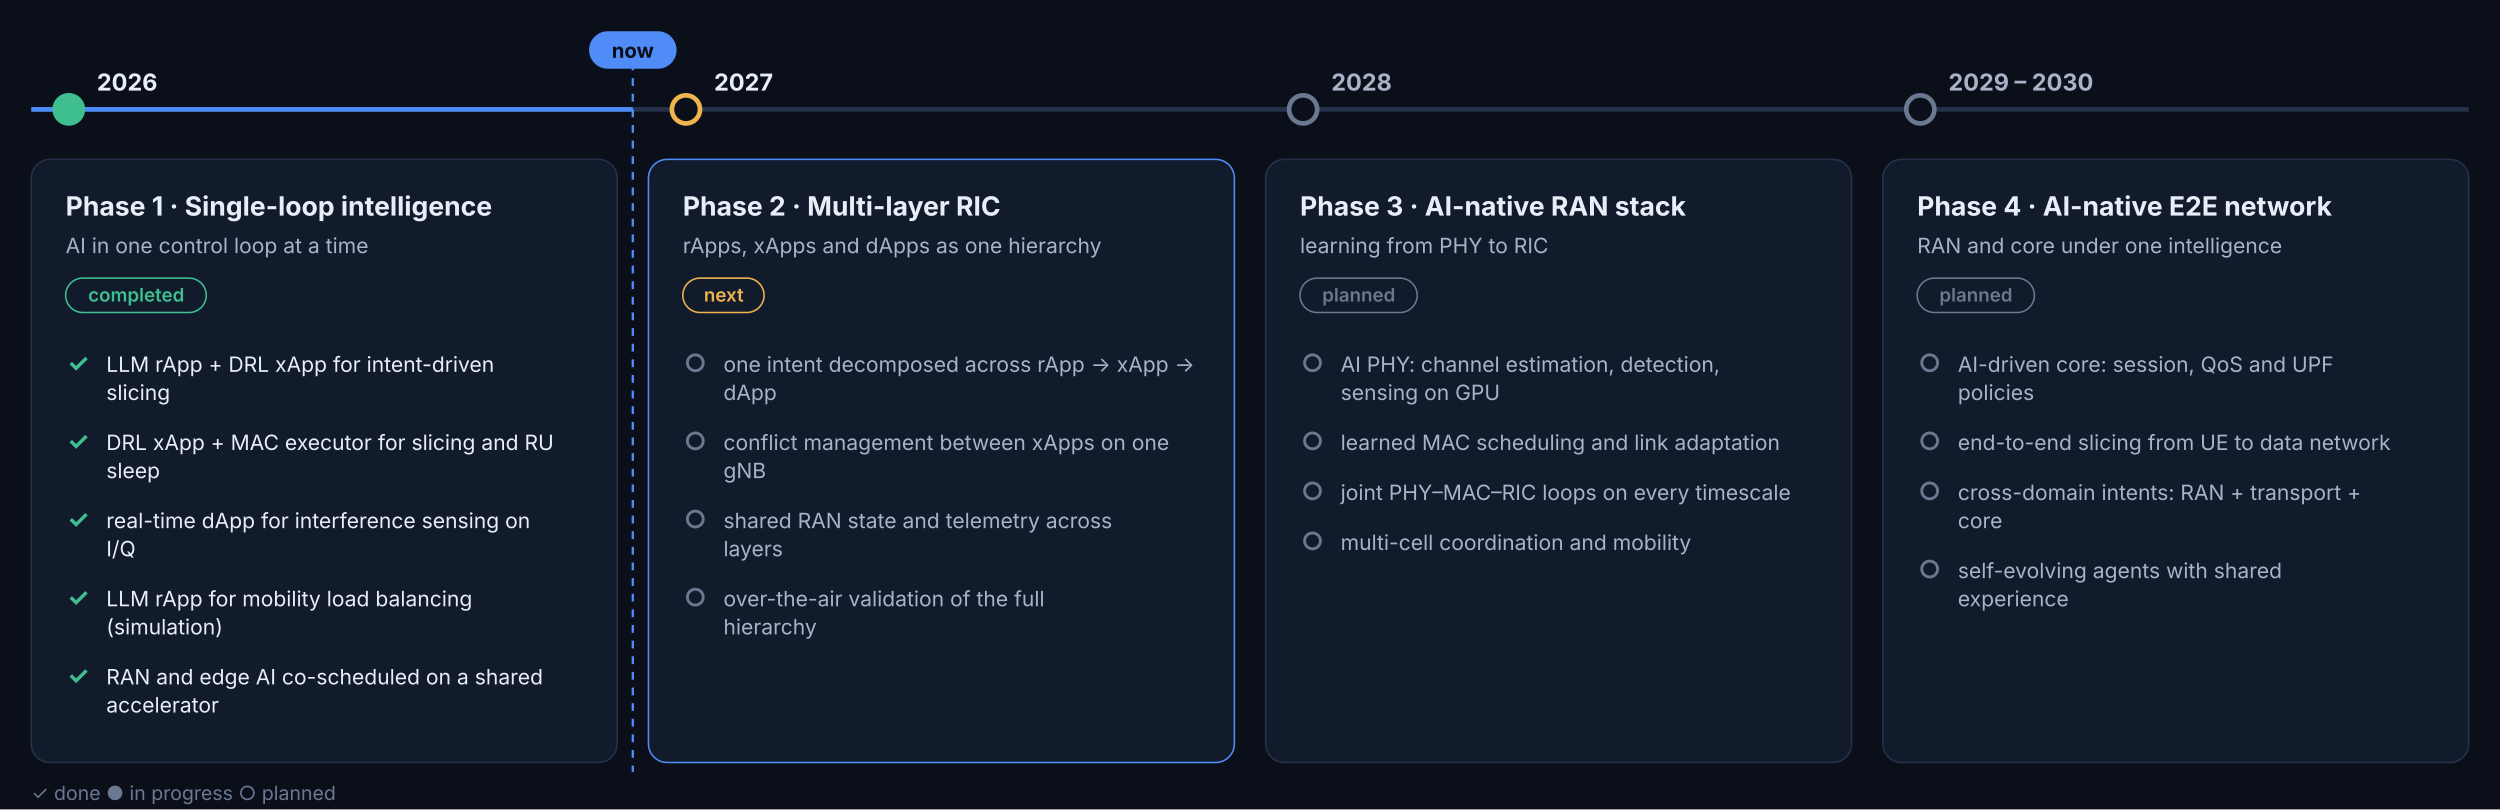
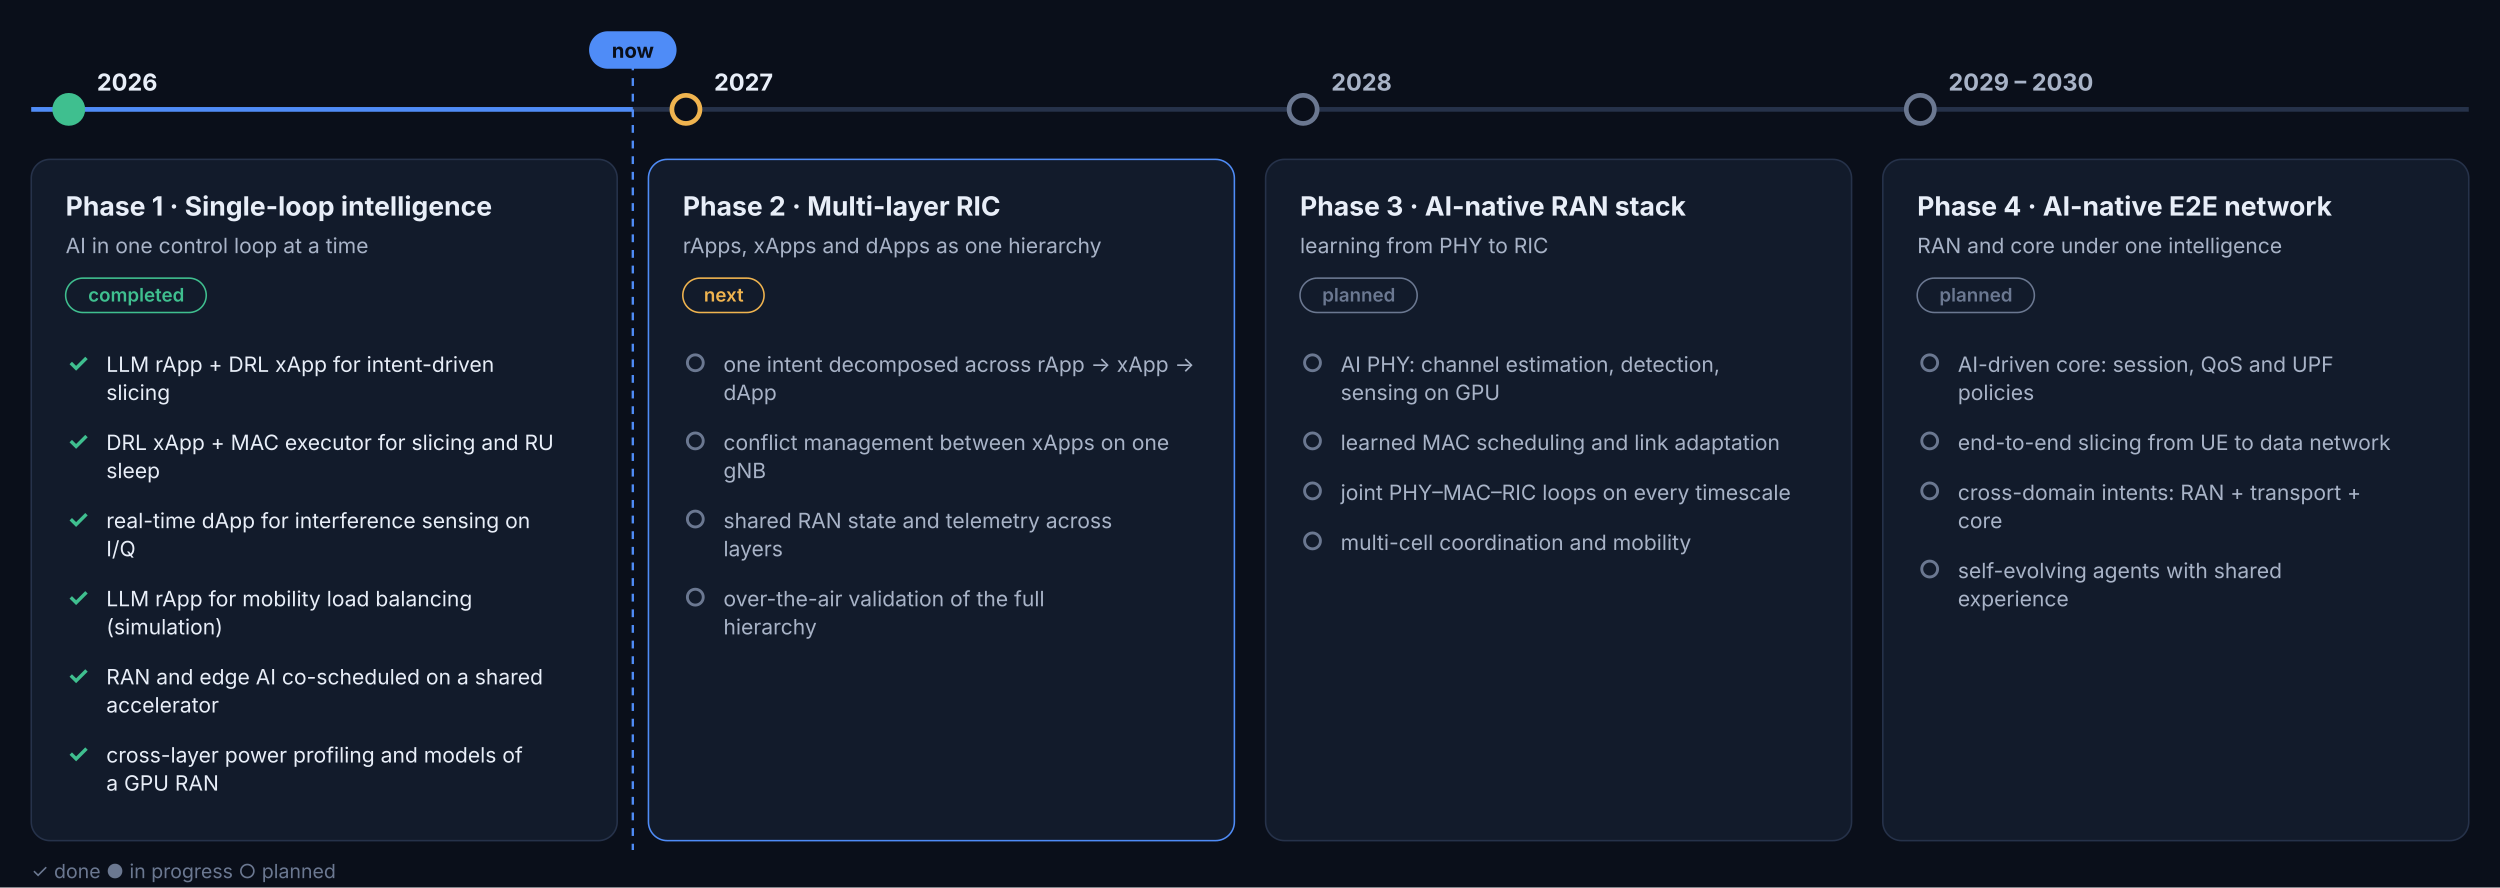
- <svg xmlns="http://www.w3.org/2000/svg" viewBox="0 0 1600 518" width="1600" height="518" font-family="Inter, Noto Sans, Segoe UI, sans-serif">
-   <rect width="1600" height="518" fill="#0a0f1a" />
+ <svg xmlns="http://www.w3.org/2000/svg" viewBox="0 0 1600 568" width="1600" height="568" font-family="Inter, Noto Sans, Segoe UI, sans-serif">
+   <rect width="1600" height="568" fill="#0a0f1a" />
  <line x1="20" y1="70" x2="1580" y2="70" stroke="#26324a" stroke-width="3" />
  <line x1="20" y1="70" x2="405.0" y2="70" stroke="#4f8cf7" stroke-width="3" />
-   <line x1="405.0" y1="40" x2="405.0" y2="494" stroke="#4f8cf7" stroke-width="1.5" stroke-dasharray="5 5" />
+   <line x1="405.0" y1="40" x2="405.0" y2="544" stroke="#4f8cf7" stroke-width="1.5" stroke-dasharray="5 5" />
  <rect x="377.0" y="20" width="56" height="24" rx="12" fill="#4f8cf7" />
  <text x="405.0" y="37.0" font-size="13" fill="#0a0f1a" font-weight="700" text-anchor="middle">now</text>
  <circle cx="44.0" cy="70" r="9" fill="#3fbf8f" stroke="#3fbf8f" stroke-width="3" />
  <text x="62.0" y="58.0" font-size="15" fill="#e8eef8" font-weight="700" text-anchor="start">2026</text>
-   <rect x="20.0" y="102" width="375" height="386" rx="12" fill="#121b2b" stroke="#26324a" />
+   <rect x="20.0" y="102" width="375" height="436" rx="12" fill="#121b2b" stroke="#26324a" />
  <text x="42.0" y="138.0" font-size="17" fill="#e8eef8" font-weight="700" text-anchor="start">Phase 1 · Single-loop intelligence</text>
  <text x="42.0" y="162.0" font-size="13.5" fill="#a8b3c7" font-weight="400" text-anchor="start">AI in one control loop at a time</text>
  <rect x="42.0" y="178" width="90" height="22" rx="11" fill="none" stroke="#3fbf8f" />
  <text x="87.2" y="193.0" font-size="12" fill="#3fbf8f" font-weight="600" text-anchor="middle">completed</text>
  <text x="50.0" y="238.0" font-size="16" fill="#3fbf8f" font-weight="700" text-anchor="middle">✓</text>
  <text x="68.0" y="238.0" font-size="13.5" fill="#e8eef8" font-weight="400" text-anchor="start">LLM rApp + DRL xApp for intent-driven</text>
  <text x="68.0" y="256.0" font-size="13.5" fill="#e8eef8" font-weight="400" text-anchor="start">slicing</text>
  <text x="50.0" y="288.0" font-size="16" fill="#3fbf8f" font-weight="700" text-anchor="middle">✓</text>
  <text x="68.0" y="288.0" font-size="13.5" fill="#e8eef8" font-weight="400" text-anchor="start">DRL xApp + MAC executor for slicing and RU</text>
  <text x="68.0" y="306.0" font-size="13.5" fill="#e8eef8" font-weight="400" text-anchor="start">sleep</text>
  <text x="50.0" y="338.0" font-size="16" fill="#3fbf8f" font-weight="700" text-anchor="middle">✓</text>
  <text x="68.0" y="338.0" font-size="13.5" fill="#e8eef8" font-weight="400" text-anchor="start">real-time dApp for interference sensing on</text>
  <text x="68.0" y="356.0" font-size="13.5" fill="#e8eef8" font-weight="400" text-anchor="start">I/Q</text>
  <text x="50.0" y="388.0" font-size="16" fill="#3fbf8f" font-weight="700" text-anchor="middle">✓</text>
  <text x="68.0" y="388.0" font-size="13.5" fill="#e8eef8" font-weight="400" text-anchor="start">LLM rApp for mobility load balancing</text>
  <text x="68.0" y="406.0" font-size="13.5" fill="#e8eef8" font-weight="400" text-anchor="start">(simulation)</text>
  <text x="50.0" y="438.0" font-size="16" fill="#3fbf8f" font-weight="700" text-anchor="middle">✓</text>
  <text x="68.0" y="438.0" font-size="13.5" fill="#e8eef8" font-weight="400" text-anchor="start">RAN and edge AI co-scheduled on a shared</text>
  <text x="68.0" y="456.0" font-size="13.5" fill="#e8eef8" font-weight="400" text-anchor="start">accelerator</text>
+   <text x="50.0" y="488.0" font-size="16" fill="#3fbf8f" font-weight="700" text-anchor="middle">✓</text>
+   <text x="68.0" y="488.0" font-size="13.5" fill="#e8eef8" font-weight="400" text-anchor="start">cross-layer power profiling and models of</text>
+   <text x="68.0" y="506.0" font-size="13.5" fill="#e8eef8" font-weight="400" text-anchor="start">a GPU RAN</text>
  <circle cx="439.0" cy="70" r="9" fill="#0a0f1a" stroke="#f0b44f" stroke-width="3" />
  <text x="457.0" y="58.0" font-size="15" fill="#e8eef8" font-weight="700" text-anchor="start">2027</text>
-   <rect x="415.0" y="102" width="375" height="386" rx="12" fill="#121b2b" stroke="#4f8cf7" />
+   <rect x="415.0" y="102" width="375" height="436" rx="12" fill="#121b2b" stroke="#4f8cf7" />
  <text x="437.0" y="138.0" font-size="17" fill="#e8eef8" font-weight="700" text-anchor="start">Phase 2 · Multi-layer RIC</text>
  <text x="437.0" y="162.0" font-size="13.5" fill="#a8b3c7" font-weight="400" text-anchor="start">rApps, xApps and dApps as one hierarchy</text>
  <rect x="437.0" y="178" width="52" height="22" rx="11" fill="none" stroke="#f0b44f" />
  <text x="463.2" y="193.0" font-size="12" fill="#f0b44f" font-weight="600" text-anchor="middle">next</text>
  <text x="445.0" y="238.0" font-size="16" fill="#6b7891" font-weight="700" text-anchor="middle">○</text>
  <text x="463.0" y="238.0" font-size="13.5" fill="#a8b3c7" font-weight="400" text-anchor="start">one intent decomposed across rApp → xApp →</text>
  <text x="463.0" y="256.0" font-size="13.5" fill="#a8b3c7" font-weight="400" text-anchor="start">dApp</text>
  <text x="445.0" y="288.0" font-size="16" fill="#6b7891" font-weight="700" text-anchor="middle">○</text>
  <text x="463.0" y="288.0" font-size="13.5" fill="#a8b3c7" font-weight="400" text-anchor="start">conflict management between xApps on one</text>
  <text x="463.0" y="306.0" font-size="13.5" fill="#a8b3c7" font-weight="400" text-anchor="start">gNB</text>
  <text x="445.0" y="338.0" font-size="16" fill="#6b7891" font-weight="700" text-anchor="middle">○</text>
  <text x="463.0" y="338.0" font-size="13.5" fill="#a8b3c7" font-weight="400" text-anchor="start">shared RAN state and telemetry across</text>
  <text x="463.0" y="356.0" font-size="13.5" fill="#a8b3c7" font-weight="400" text-anchor="start">layers</text>
  <text x="445.0" y="388.0" font-size="16" fill="#6b7891" font-weight="700" text-anchor="middle">○</text>
  <text x="463.0" y="388.0" font-size="13.5" fill="#a8b3c7" font-weight="400" text-anchor="start">over-the-air validation of the full</text>
  <text x="463.0" y="406.0" font-size="13.5" fill="#a8b3c7" font-weight="400" text-anchor="start">hierarchy</text>
  <circle cx="834.0" cy="70" r="9" fill="#0a0f1a" stroke="#6b7891" stroke-width="3" />
  <text x="852.0" y="58.0" font-size="15" fill="#a8b3c7" font-weight="700" text-anchor="start">2028</text>
-   <rect x="810.0" y="102" width="375" height="386" rx="12" fill="#121b2b" stroke="#26324a" />
+   <rect x="810.0" y="102" width="375" height="436" rx="12" fill="#121b2b" stroke="#26324a" />
  <text x="832.0" y="138.0" font-size="17" fill="#e8eef8" font-weight="700" text-anchor="start">Phase 3 · AI-native RAN stack</text>
  <text x="832.0" y="162.0" font-size="13.5" fill="#a8b3c7" font-weight="400" text-anchor="start">learning from PHY to RIC</text>
  <rect x="832.0" y="178" width="75" height="22" rx="11" fill="none" stroke="#6b7891" />
  <text x="869.6" y="193.0" font-size="12" fill="#6b7891" font-weight="600" text-anchor="middle">planned</text>
  <text x="840.0" y="238.0" font-size="16" fill="#6b7891" font-weight="700" text-anchor="middle">○</text>
  <text x="858.0" y="238.0" font-size="13.5" fill="#a8b3c7" font-weight="400" text-anchor="start">AI PHY: channel estimation, detection,</text>
  <text x="858.0" y="256.0" font-size="13.5" fill="#a8b3c7" font-weight="400" text-anchor="start">sensing on GPU</text>
  <text x="840.0" y="288.0" font-size="16" fill="#6b7891" font-weight="700" text-anchor="middle">○</text>
  <text x="858.0" y="288.0" font-size="13.5" fill="#a8b3c7" font-weight="400" text-anchor="start">learned MAC scheduling and link adaptation</text>
  <text x="840.0" y="320.0" font-size="16" fill="#6b7891" font-weight="700" text-anchor="middle">○</text>
  <text x="858.0" y="320.0" font-size="13.5" fill="#a8b3c7" font-weight="400" text-anchor="start">joint PHY–MAC–RIC loops on every timescale</text>
  <text x="840.0" y="352.0" font-size="16" fill="#6b7891" font-weight="700" text-anchor="middle">○</text>
  <text x="858.0" y="352.0" font-size="13.5" fill="#a8b3c7" font-weight="400" text-anchor="start">multi-cell coordination and mobility</text>
  <circle cx="1229.0" cy="70" r="9" fill="#0a0f1a" stroke="#6b7891" stroke-width="3" />
  <text x="1247.0" y="58.0" font-size="15" fill="#a8b3c7" font-weight="700" text-anchor="start">2029 – 2030</text>
-   <rect x="1205.0" y="102" width="375" height="386" rx="12" fill="#121b2b" stroke="#26324a" />
+   <rect x="1205.0" y="102" width="375" height="436" rx="12" fill="#121b2b" stroke="#26324a" />
  <text x="1227.0" y="138.0" font-size="17" fill="#e8eef8" font-weight="700" text-anchor="start">Phase 4 · AI-native E2E network</text>
  <text x="1227.0" y="162.0" font-size="13.5" fill="#a8b3c7" font-weight="400" text-anchor="start">RAN and core under one intelligence</text>
  <rect x="1227.0" y="178" width="75" height="22" rx="11" fill="none" stroke="#6b7891" />
  <text x="1264.6" y="193.0" font-size="12" fill="#6b7891" font-weight="600" text-anchor="middle">planned</text>
  <text x="1235.0" y="238.0" font-size="16" fill="#6b7891" font-weight="700" text-anchor="middle">○</text>
  <text x="1253.0" y="238.0" font-size="13.5" fill="#a8b3c7" font-weight="400" text-anchor="start">AI-driven core: session, QoS and UPF</text>
  <text x="1253.0" y="256.0" font-size="13.5" fill="#a8b3c7" font-weight="400" text-anchor="start">policies</text>
  <text x="1235.0" y="288.0" font-size="16" fill="#6b7891" font-weight="700" text-anchor="middle">○</text>
  <text x="1253.0" y="288.0" font-size="13.5" fill="#a8b3c7" font-weight="400" text-anchor="start">end-to-end slicing from UE to data network</text>
  <text x="1235.0" y="320.0" font-size="16" fill="#6b7891" font-weight="700" text-anchor="middle">○</text>
  <text x="1253.0" y="320.0" font-size="13.5" fill="#a8b3c7" font-weight="400" text-anchor="start">cross-domain intents: RAN + transport +</text>
  <text x="1253.0" y="338.0" font-size="13.5" fill="#a8b3c7" font-weight="400" text-anchor="start">core</text>
  <text x="1235.0" y="370.0" font-size="16" fill="#6b7891" font-weight="700" text-anchor="middle">○</text>
  <text x="1253.0" y="370.0" font-size="13.5" fill="#a8b3c7" font-weight="400" text-anchor="start">self-evolving agents with shared</text>
  <text x="1253.0" y="388.0" font-size="13.5" fill="#a8b3c7" font-weight="400" text-anchor="start">experience</text>
-   <text x="20.0" y="512.0" font-size="12.5" fill="#6b7891" font-weight="400" text-anchor="start">✓ done   ● in progress   ○ planned</text>
+   <text x="20.0" y="562.0" font-size="12.5" fill="#6b7891" font-weight="400" text-anchor="start">✓ done   ● in progress   ○ planned</text>
</svg>
